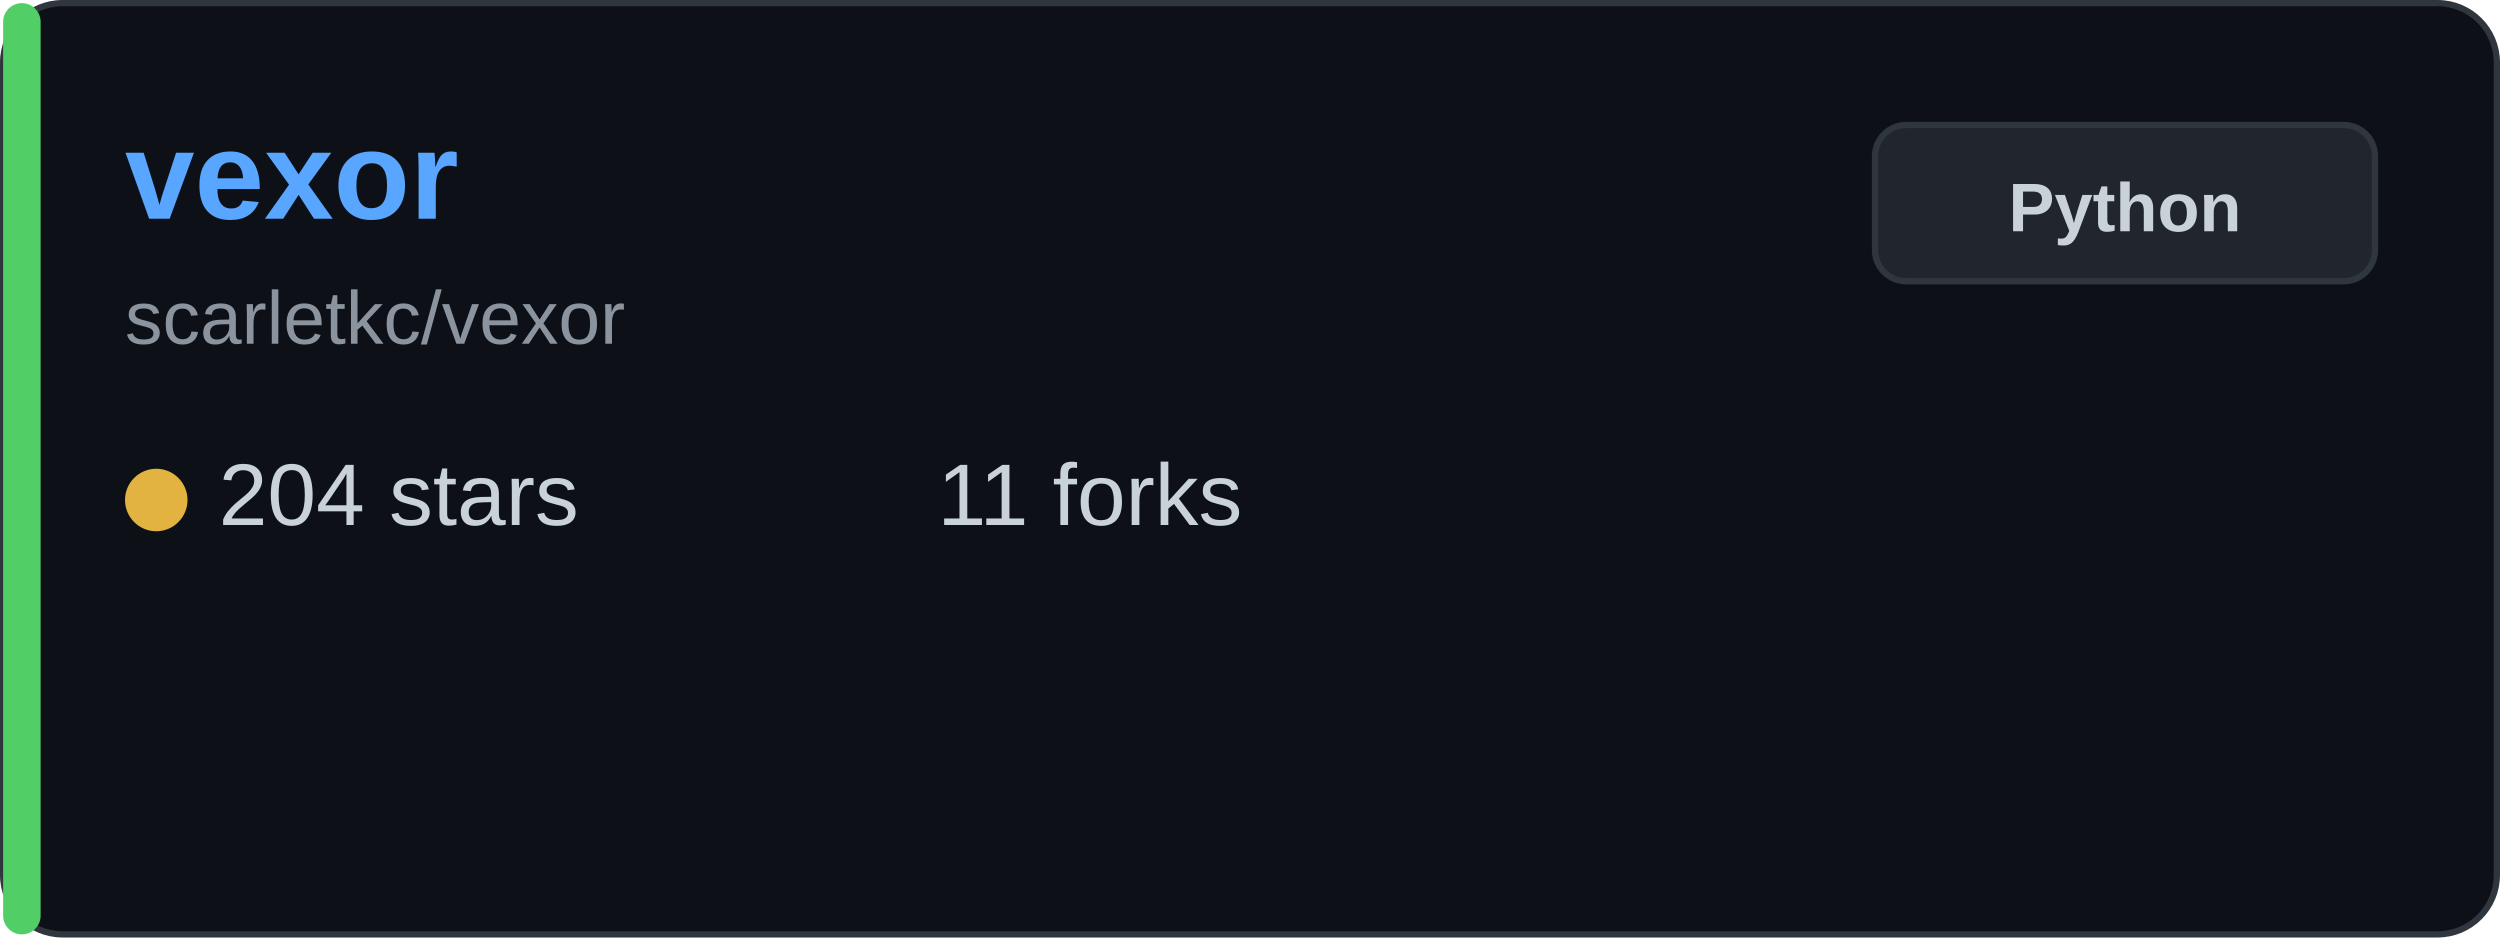
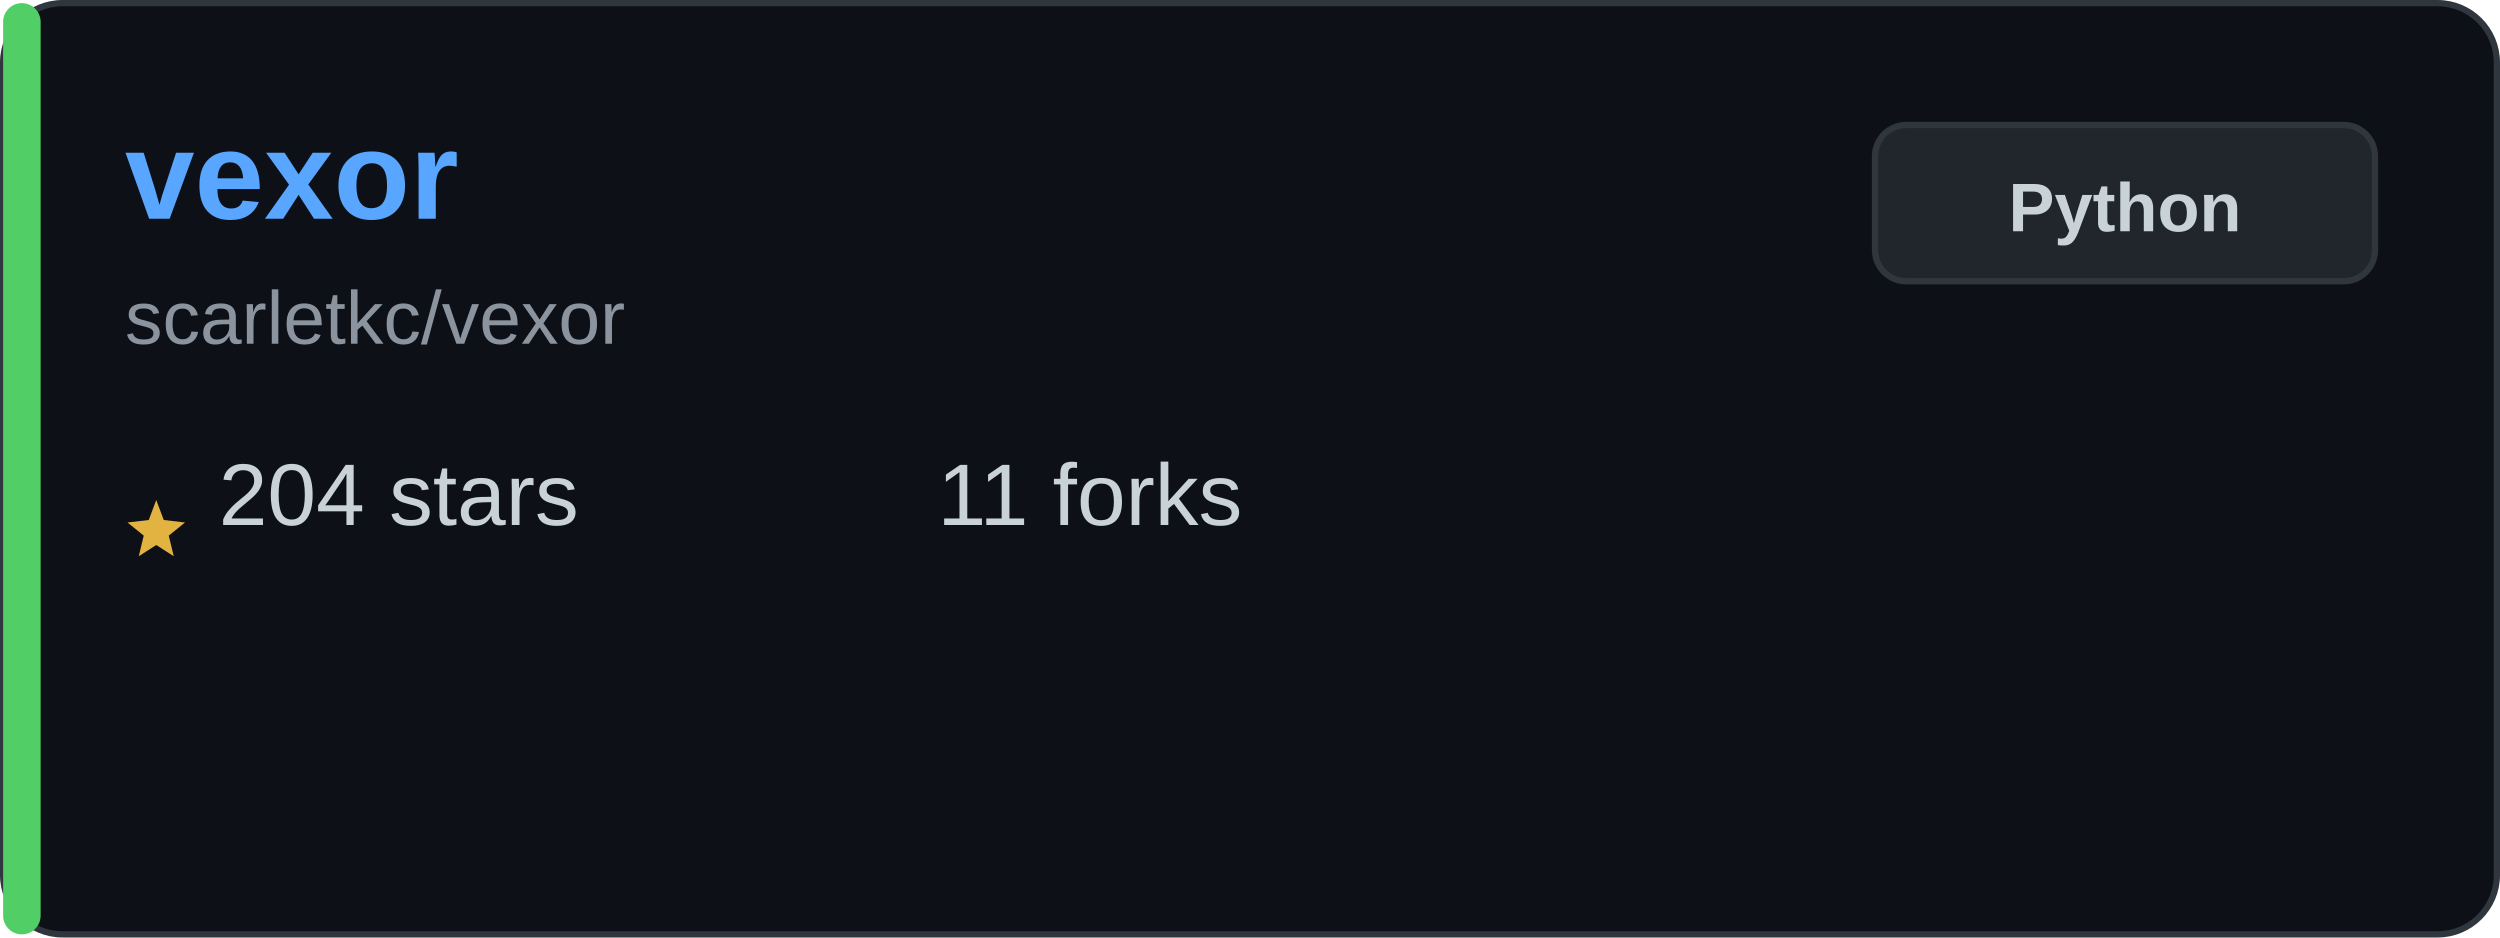
<svg xmlns="http://www.w3.org/2000/svg" width="400" height="150" viewBox="0 0 400 150" fill="none">
  <rect x="0.5" y="0.5" width="399" height="149" rx="9.5" fill="#0d1117" stroke="#30363d" />
  <rect x="0.5" y="0.5" width="6" height="149" rx="3" fill="#51cf66" />
  <text x="20" y="35" font-family="Arial, sans-serif" font-size="20" font-weight="bold" fill="#58a6ff">vexor</text>
  <text x="20" y="55" font-family="Arial, sans-serif" font-size="12" fill="#8b949e">scarletkc/vexor</text>
  <g transform="translate(20, 80)">
-     <circle cx="5" cy="0" r="5" fill="#e3b341" />
+     <polygon points="5,0 6.2,3.2 9.6,3.6 7,5.7 7.8,9 5,7.2 2.2,9 3,5.7 0.4,3.6 3.8,3.2" fill="#e3b341" />
    <text x="15" y="4" font-family="Arial, sans-serif" font-size="14" fill="#c9d1d9">204 stars</text>
  </g>
  <g transform="translate(150, 80)">
    <text x="0" y="4" font-family="Arial, sans-serif" font-size="14" fill="#c9d1d9">11 forks</text>
  </g>
  <rect x="300" y="20" width="80" height="25" rx="5" fill="#21262d" stroke="#30363d" />
  <text x="340" y="37" font-family="Arial, sans-serif" font-size="11" font-weight="bold" fill="#c9d1d9" text-anchor="middle">Python</text>
</svg>
